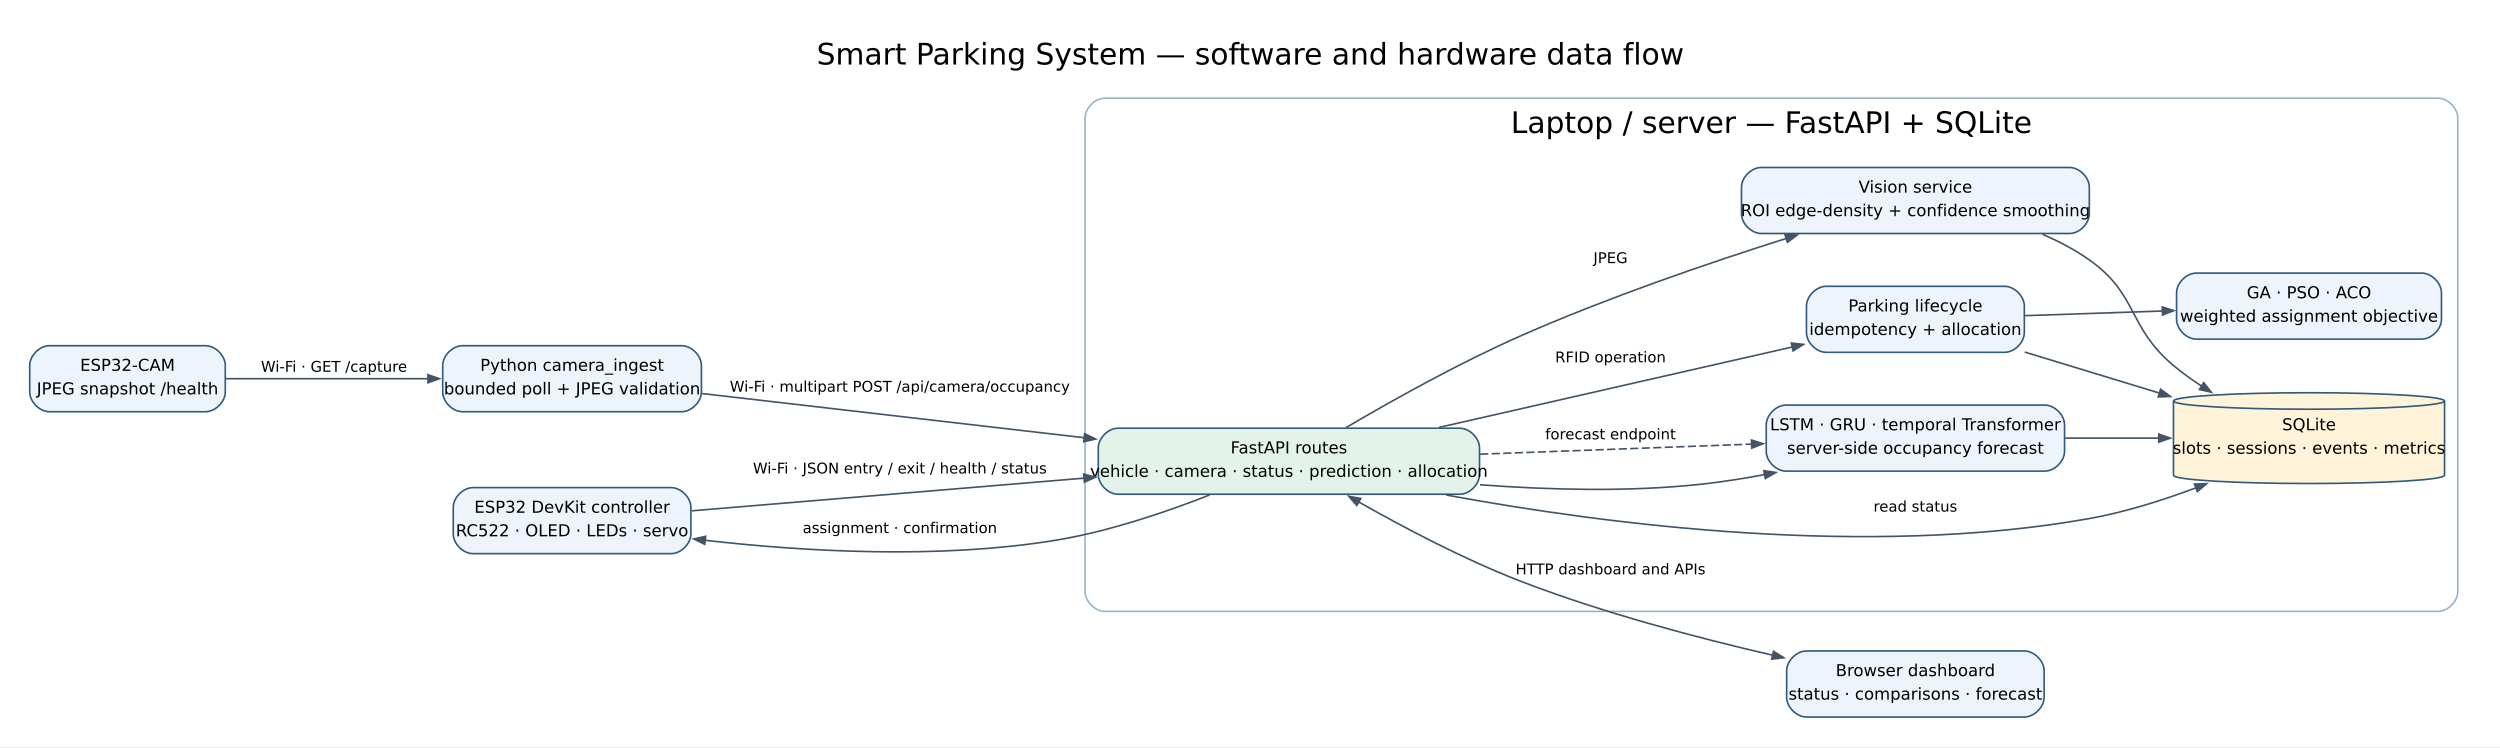
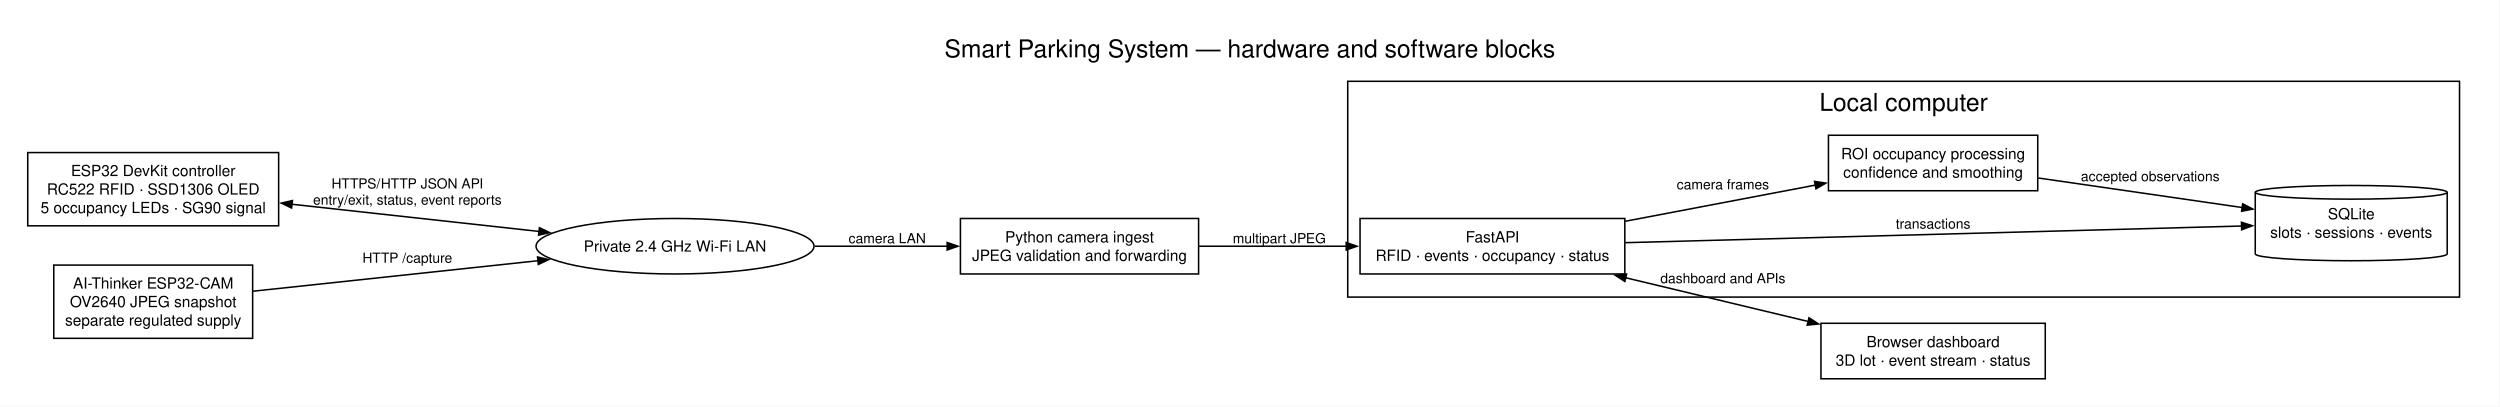
- <svg xmlns="http://www.w3.org/2000/svg" width="1515pt" height="453pt" viewBox="0.00 0.00 1515.00 453.00">
-   <g id="graph0" class="graph" transform="scale(1 1) rotate(0) translate(18 434.51)">
-     <polygon fill="white" stroke="none" points="-18,18 -18,-434.51 1497.4,-434.51 1497.4,18 -18,18" />
-     <text xml:space="preserve" text-anchor="middle" x="739.7" y="-395.41" font-family="DejaVu Sans" font-size="18.00">Smart Parking System — software and hardware data flow</text>
+ <svg xmlns="http://www.w3.org/2000/svg" width="1622pt" height="264pt" viewBox="0.00 0.00 1622.00 264.00">
+   <g id="graph0" class="graph" transform="scale(1 1) rotate(0) translate(18 245.75)">
+     <polygon fill="white" stroke="none" points="-18,18 -18,-245.75 1603.74,-245.75 1603.74,18 -18,18" />
+     <text xml:space="preserve" text-anchor="middle" x="792.87" y="-208.55" font-family="Helvetica,sans-Serif" font-size="16.00">Smart Parking System — hardware and software blocks</text>
    <g id="clust1" class="cluster">
-       <path fill="white" stroke="#97b4ca" d="M651.56,-64.01C651.56,-64.01 1459.4,-64.01 1459.4,-64.01 1465.4,-64.01 1471.4,-70.01 1471.4,-76.01 1471.4,-76.01 1471.4,-363.01 1471.4,-363.01 1471.4,-369.01 1465.4,-375.01 1459.4,-375.01 1459.4,-375.01 651.56,-375.01 651.56,-375.01 645.56,-375.01 639.56,-369.01 639.56,-363.01 639.56,-363.01 639.56,-76.01 639.56,-76.01 639.56,-70.01 645.56,-64.01 651.56,-64.01" />
-       <text xml:space="preserve" text-anchor="middle" x="1055.48" y="-353.91" font-family="DejaVu Sans" font-size="18.00">Laptop / server — FastAPI + SQLite</text>
+       <polygon fill="white" stroke="black" points="856.4,-53 856.4,-193 1577.74,-193 1577.74,-53 856.4,-53" />
+       <text xml:space="preserve" text-anchor="middle" x="1217.07" y="-173.8" font-family="Helvetica,sans-Serif" font-size="16.00">Local computer</text>
    </g>
    <g id="node1" class="node">
-       <path fill="#edf4fb" stroke="#315a7d" d="M106.53,-225.02C106.53,-225.02 12,-225.02 12,-225.02 6,-225.02 0,-219.02 0,-213.02 0,-213.02 0,-197 0,-197 0,-191 6,-185 12,-185 12,-185 106.53,-185 106.53,-185 112.53,-185 118.53,-191 118.53,-197 118.53,-197 118.53,-213.02 118.53,-213.02 118.53,-219.02 112.53,-225.02 106.53,-225.02" />
-       <text xml:space="preserve" text-anchor="middle" x="59.27" y="-209.76" font-family="DejaVu Sans" font-size="10.00">ESP32-CAM</text>
-       <text xml:space="preserve" text-anchor="middle" x="59.27" y="-195.51" font-family="DejaVu Sans" font-size="10.00">JPEG snapshot /health</text>
+       <polygon fill="none" stroke="black" points="162.78,-146.76 0,-146.76 0,-99.24 162.78,-99.24 162.78,-146.76" />
+       <text xml:space="preserve" text-anchor="middle" x="81.39" y="-131.5" font-family="Helvetica,sans-Serif" font-size="10.00">ESP32 DevKit controller</text>
+       <text xml:space="preserve" text-anchor="middle" x="81.39" y="-119.5" font-family="Helvetica,sans-Serif" font-size="10.00">RC522 RFID · SSD1306 OLED</text>
+       <text xml:space="preserve" text-anchor="middle" x="81.39" y="-107.5" font-family="Helvetica,sans-Serif" font-size="10.00">5 occupancy LEDs · SG90 signal</text>
+     </g>
+     <g id="node3" class="node">
+       <ellipse fill="none" stroke="black" cx="419.95" cy="-86" rx="90.17" ry="18" />
+       <text xml:space="preserve" text-anchor="middle" x="419.95" y="-82.5" font-family="Helvetica,sans-Serif" font-size="10.00">Private 2.4 GHz Wi-Fi LAN</text>
+     </g>
+     <g id="edge4" class="edge">
+       <path fill="none" stroke="black" d="M171.3,-113.23C220.89,-107.77 282.41,-101.01 331.72,-95.59" />
+       <polygon fill="black" stroke="black" points="171.2,-110.77 164.51,-113.97 171.73,-115.64 171.2,-110.77" />
+       <polygon fill="black" stroke="black" points="331.96,-98.03 338.65,-94.83 331.42,-93.16 331.96,-98.03" />
+       <text xml:space="preserve" text-anchor="middle" x="246.28" y="-123.48" font-family="Helvetica,sans-Serif" font-size="9.00">HTTPS/HTTP JSON API</text>
+       <text xml:space="preserve" text-anchor="middle" x="246.28" y="-112.98" font-family="Helvetica,sans-Serif" font-size="9.00">entry/exit, status, event reports</text>
    </g>
    <g id="node2" class="node">
-       <path fill="#edf4fb" stroke="#315a7d" d="M395.06,-225.02C395.06,-225.02 262.28,-225.02 262.28,-225.02 256.28,-225.02 250.28,-219.02 250.28,-213.02 250.28,-213.02 250.28,-197 250.28,-197 250.28,-191 256.28,-185 262.28,-185 262.28,-185 395.06,-185 395.06,-185 401.06,-185 407.06,-191 407.06,-197 407.06,-197 407.06,-213.02 407.06,-213.02 407.06,-219.02 401.06,-225.02 395.06,-225.02" />
-       <text xml:space="preserve" text-anchor="middle" x="328.67" y="-209.76" font-family="DejaVu Sans" font-size="10.00">Python camera_ingest</text>
-       <text xml:space="preserve" text-anchor="middle" x="328.67" y="-195.51" font-family="DejaVu Sans" font-size="10.00">bounded poll + JPEG validation</text>
+       <polygon fill="none" stroke="black" points="145.91,-73.76 16.88,-73.76 16.88,-26.24 145.91,-26.24 145.91,-73.76" />
+       <text xml:space="preserve" text-anchor="middle" x="81.39" y="-58.5" font-family="Helvetica,sans-Serif" font-size="10.00">AI-Thinker ESP32-CAM</text>
+       <text xml:space="preserve" text-anchor="middle" x="81.39" y="-46.5" font-family="Helvetica,sans-Serif" font-size="10.00">OV2640 JPEG snapshot</text>
+       <text xml:space="preserve" text-anchor="middle" x="81.39" y="-34.5" font-family="Helvetica,sans-Serif" font-size="10.00">separate regulated supply</text>
    </g>
-     <g id="edge9" class="edge">
-       <path fill="none" stroke="#425466" d="M118.95,-205.01C154.83,-205.01 201.37,-205.01 241.4,-205.01" />
-       <polygon fill="#425466" stroke="#425466" points="241.32,-207.46 248.32,-205.01 241.32,-202.56 241.32,-207.46" />
-       <text xml:space="preserve" text-anchor="middle" x="184.41" y="-209.21" font-family="DejaVu Sans" font-size="9.00">Wi-Fi · GET /capture</text>
+     <g id="edge5" class="edge">
+       <path fill="none" stroke="black" d="M146.09,-56.81C198.4,-62.41 273.05,-70.39 331.05,-76.6" />
+       <polygon fill="black" stroke="black" points="330.76,-79.03 337.98,-77.34 331.28,-74.16 330.76,-79.03" />
+       <text xml:space="preserve" text-anchor="middle" x="246.28" y="-75.28" font-family="Helvetica,sans-Serif" font-size="9.00">HTTP /capture</text>
+     </g>
+     <g id="node4" class="node">
+       <polygon fill="none" stroke="black" points="759.65,-104 605.12,-104 605.12,-68 759.65,-68 759.65,-104" />
+       <text xml:space="preserve" text-anchor="middle" x="682.38" y="-88.5" font-family="Helvetica,sans-Serif" font-size="10.00">Python camera ingest</text>
+       <text xml:space="preserve" text-anchor="middle" x="682.38" y="-76.5" font-family="Helvetica,sans-Serif" font-size="10.00">JPEG validation and forwarding</text>
+     </g>
+     <g id="edge6" class="edge">
+       <path fill="none" stroke="black" d="M510.58,-86C538.45,-86 569.07,-86 596.6,-86" />
+       <polygon fill="black" stroke="black" points="596.52,-88.45 603.52,-86 596.52,-83.55 596.52,-88.45" />
+       <text xml:space="preserve" text-anchor="middle" x="557.62" y="-87.95" font-family="Helvetica,sans-Serif" font-size="9.00">camera LAN</text>
    </g>
    <g id="node5" class="node">
-       <path fill="#e4f3e9" stroke="#315a7d" d="M866.59,-175.02C866.59,-175.02 659.56,-175.02 659.56,-175.02 653.56,-175.02 647.56,-169.02 647.56,-163.02 647.56,-163.02 647.56,-147 647.56,-147 647.56,-141 653.56,-135 659.56,-135 659.56,-135 866.59,-135 866.59,-135 872.59,-135 878.59,-141 878.59,-147 878.59,-147 878.59,-163.02 878.59,-163.02 878.59,-169.02 872.59,-175.02 866.59,-175.02" />
-       <text xml:space="preserve" text-anchor="middle" x="763.08" y="-159.76" font-family="DejaVu Sans" font-size="10.00">FastAPI routes</text>
-       <text xml:space="preserve" text-anchor="middle" x="763.08" y="-145.51" font-family="DejaVu Sans" font-size="10.00">vehicle · camera · status · prediction · allocation</text>
+       <polygon fill="none" stroke="black" points="1036.18,-104 864.4,-104 864.4,-68 1036.18,-68 1036.18,-104" />
+       <text xml:space="preserve" text-anchor="middle" x="950.29" y="-88.5" font-family="Helvetica,sans-Serif" font-size="10.00">FastAPI</text>
+       <text xml:space="preserve" text-anchor="middle" x="950.29" y="-76.5" font-family="Helvetica,sans-Serif" font-size="10.00">RFID · events · occupancy · status</text>
    </g>
-     <g id="edge10" class="edge">
-       <path fill="none" stroke="#425466" d="M407.47,-196.01C471.99,-188.55 564.87,-177.81 639.39,-169.2" />
-       <polygon fill="#425466" stroke="#425466" points="639.28,-171.68 645.96,-168.44 638.72,-166.81 639.28,-171.68" />
-       <text xml:space="preserve" text-anchor="middle" x="527.31" y="-197.13" font-family="DejaVu Sans" font-size="9.00">Wi-Fi · multipart POST /api/camera/occupancy</text>
-     </g>
-     <g id="node3" class="node">
-       <path fill="#edf4fb" stroke="#315a7d" d="M388.69,-139.02C388.69,-139.02 268.66,-139.02 268.66,-139.02 262.66,-139.02 256.66,-133.02 256.66,-127.02 256.66,-127.02 256.66,-111 256.66,-111 256.66,-105 262.66,-99 268.66,-99 268.66,-99 388.69,-99 388.69,-99 394.69,-99 400.69,-105 400.69,-111 400.69,-111 400.69,-127.02 400.69,-127.02 400.69,-133.02 394.69,-139.02 388.69,-139.02" />
-       <text xml:space="preserve" text-anchor="middle" x="328.67" y="-123.76" font-family="DejaVu Sans" font-size="10.00">ESP32 DevKit controller</text>
-       <text xml:space="preserve" text-anchor="middle" x="328.67" y="-109.51" font-family="DejaVu Sans" font-size="10.00">RC522 · OLED · LEDs · servo</text>
-     </g>
-     <g id="edge11" class="edge">
-       <path fill="none" stroke="#425466" d="M401.07,-124.95C465.64,-130.33 562.11,-138.36 639.08,-144.77" />
-       <polygon fill="#425466" stroke="#425466" points="638.73,-147.2 645.91,-145.34 639.13,-142.32 638.73,-147.2" />
-       <text xml:space="preserve" text-anchor="middle" x="527.31" y="-147.57" font-family="DejaVu Sans" font-size="9.00">Wi-Fi · JSON entry / exit / health / status</text>
-     </g>
-     <g id="node4" class="node">
-       <path fill="#edf4fb" stroke="#315a7d" d="M1208.75,-40.02C1208.75,-40.02 1076.72,-40.02 1076.72,-40.02 1070.72,-40.02 1064.72,-34.02 1064.72,-28.02 1064.72,-28.02 1064.72,-12 1064.72,-12 1064.72,-6 1070.72,0 1076.72,0 1076.72,0 1208.75,0 1208.75,0 1214.75,0 1220.75,-6 1220.75,-12 1220.75,-12 1220.75,-28.02 1220.75,-28.02 1220.75,-34.02 1214.75,-40.02 1208.75,-40.02" />
-       <text xml:space="preserve" text-anchor="middle" x="1142.73" y="-24.76" font-family="DejaVu Sans" font-size="10.00">Browser dashboard</text>
-       <text xml:space="preserve" text-anchor="middle" x="1142.73" y="-10.51" font-family="DejaVu Sans" font-size="10.00">status · comparisons · forecast</text>
-     </g>
-     <g id="edge12" class="edge">
-       <path fill="none" stroke="#425466" d="M714.98,-134.55C688.4,-124.11 654.25,-112.53 622.56,-107.26 551,-95.35 468.32,-100.35 409.1,-107.12" />
-       <polygon fill="#425466" stroke="#425466" points="409.07,-104.65 402.4,-107.9 409.64,-109.52 409.07,-104.65" />
-       <text xml:space="preserve" text-anchor="middle" x="527.31" y="-111.46" font-family="DejaVu Sans" font-size="9.00">assignment · confirmation</text>
-     </g>
-     <g id="edge13" class="edge">
-       <path fill="none" stroke="#425466" d="M805.09,-130.49C832.3,-115.02 869.2,-95.53 903.59,-82.26 952.95,-63.22 1010.27,-48.03 1056.31,-37.43" />
-       <polygon fill="#425466" stroke="#425466" points="804.21,-128.17 799.35,-133.78 806.64,-132.43 804.21,-128.17" />
-       <polygon fill="#425466" stroke="#425466" points="1056.72,-39.85 1063,-35.91 1055.63,-35.07 1056.72,-39.85" />
-       <text xml:space="preserve" text-anchor="middle" x="957.97" y="-86.46" font-family="DejaVu Sans" font-size="9.00">HTTP dashboard and APIs</text>
+     <g id="edge7" class="edge">
+       <path fill="none" stroke="black" d="M759.94,-86C789.8,-86 824.31,-86 855.63,-86" />
+       <polygon fill="black" stroke="black" points="855.43,-88.45 862.43,-86 855.43,-83.55 855.43,-88.45" />
+       <text xml:space="preserve" text-anchor="middle" x="812.02" y="-87.95" font-family="Helvetica,sans-Serif" font-size="9.00">multipart JPEG</text>
    </g>
    <g id="node6" class="node">
-       <path fill="#edf4fb" stroke="#315a7d" d="M1236.12,-333.02C1236.12,-333.02 1049.34,-333.02 1049.34,-333.02 1043.34,-333.02 1037.34,-327.02 1037.34,-321.02 1037.34,-321.02 1037.34,-305 1037.34,-305 1037.34,-299 1043.34,-293 1049.34,-293 1049.34,-293 1236.12,-293 1236.12,-293 1242.12,-293 1248.12,-299 1248.12,-305 1248.12,-305 1248.12,-321.02 1248.12,-321.02 1248.12,-327.02 1242.12,-333.02 1236.12,-333.02" />
-       <text xml:space="preserve" text-anchor="middle" x="1142.73" y="-317.76" font-family="DejaVu Sans" font-size="10.00">Vision service</text>
-       <text xml:space="preserve" text-anchor="middle" x="1142.73" y="-303.51" font-family="DejaVu Sans" font-size="10.00">ROI edge-density + confidence smoothing</text>
+       <path fill="none" stroke="black" d="M1569.74,-120.98C1569.74,-123.43 1541.83,-125.42 1507.47,-125.42 1473.12,-125.42 1445.21,-123.43 1445.21,-120.98 1445.21,-120.98 1445.21,-81.02 1445.21,-81.02 1445.21,-78.57 1473.12,-76.58 1507.47,-76.58 1541.83,-76.58 1569.74,-78.57 1569.74,-81.02 1569.74,-81.02 1569.74,-120.98 1569.74,-120.98" />
+       <path fill="none" stroke="black" d="M1569.74,-120.98C1569.74,-118.53 1541.83,-116.54 1507.47,-116.54 1473.12,-116.54 1445.21,-118.53 1445.21,-120.98" />
+       <text xml:space="preserve" text-anchor="middle" x="1507.47" y="-103.5" font-family="Helvetica,sans-Serif" font-size="10.00">SQLite</text>
+       <text xml:space="preserve" text-anchor="middle" x="1507.47" y="-91.5" font-family="Helvetica,sans-Serif" font-size="10.00">slots · sessions · events</text>
    </g>
    <g id="edge1" class="edge">
-       <path fill="none" stroke="#425466" d="M797.67,-175.38C825.44,-191.71 866.24,-214.54 903.59,-231.01 956.07,-254.14 1017.29,-275.1 1064.51,-290.03" />
-       <polygon fill="#425466" stroke="#425466" points="1063.7,-292.35 1071.12,-292.11 1065.17,-287.67 1063.7,-292.35" />
-       <text xml:space="preserve" text-anchor="middle" x="957.97" y="-275.07" font-family="DejaVu Sans" font-size="9.00">JPEG</text>
+       <path fill="none" stroke="black" d="M1036.52,-88.3C1146.2,-91.27 1334.72,-96.36 1436.47,-99.11" />
+       <polygon fill="black" stroke="black" points="1436.26,-101.55 1443.33,-99.29 1436.39,-96.66 1436.26,-101.55" />
+       <text xml:space="preserve" text-anchor="middle" x="1236.19" y="-97.43" font-family="Helvetica,sans-Serif" font-size="9.00">transactions</text>
    </g>
    <g id="node7" class="node">
-       <path fill="#edf4fb" stroke="#315a7d" d="M1196.75,-261.02C1196.75,-261.02 1088.72,-261.02 1088.72,-261.02 1082.72,-261.02 1076.72,-255.02 1076.72,-249.02 1076.72,-249.02 1076.72,-233 1076.72,-233 1076.72,-227 1082.72,-221 1088.72,-221 1088.72,-221 1196.75,-221 1196.75,-221 1202.75,-221 1208.75,-227 1208.75,-233 1208.75,-233 1208.75,-249.02 1208.75,-249.02 1208.75,-255.02 1202.75,-261.02 1196.75,-261.02" />
-       <text xml:space="preserve" text-anchor="middle" x="1142.73" y="-245.76" font-family="DejaVu Sans" font-size="10.00">Parking lifecycle</text>
-       <text xml:space="preserve" text-anchor="middle" x="1142.73" y="-231.51" font-family="DejaVu Sans" font-size="10.00">idempotency + allocation</text>
+       <polygon fill="none" stroke="black" points="1304.08,-158 1168.3,-158 1168.3,-122 1304.08,-122 1304.08,-158" />
+       <text xml:space="preserve" text-anchor="middle" x="1236.19" y="-142.5" font-family="Helvetica,sans-Serif" font-size="10.00">ROI occupancy processing</text>
+       <text xml:space="preserve" text-anchor="middle" x="1236.19" y="-130.5" font-family="Helvetica,sans-Serif" font-size="10.00">confidence and smoothing</text>
    </g>
    <g id="edge2" class="edge">
-       <path fill="none" stroke="#425466" d="M854.05,-175.5C919.51,-190.41 1007.04,-210.34 1068.29,-224.29" />
-       <polygon fill="#425466" stroke="#425466" points="1067.53,-226.63 1074.9,-225.79 1068.62,-221.85 1067.53,-226.63" />
-       <text xml:space="preserve" text-anchor="middle" x="957.97" y="-214.94" font-family="DejaVu Sans" font-size="9.00">RFID operation</text>
+       <path fill="none" stroke="black" d="M1036.47,-102.2C1075.81,-109.68 1122.12,-118.49 1160.13,-125.72" />
+       <polygon fill="black" stroke="black" points="1159.29,-128.06 1166.62,-126.96 1160.2,-123.24 1159.29,-128.06" />
+       <text xml:space="preserve" text-anchor="middle" x="1099.8" y="-122.94" font-family="Helvetica,sans-Serif" font-size="9.00">camera frames</text>
    </g>
-     <g id="node9" class="node">
-       <path fill="#edf4fb" stroke="#315a7d" d="M1221.12,-189.02C1221.12,-189.02 1064.34,-189.02 1064.34,-189.02 1058.34,-189.02 1052.34,-183.02 1052.34,-177.02 1052.34,-177.02 1052.34,-161 1052.34,-161 1052.34,-155 1058.34,-149 1064.34,-149 1064.34,-149 1221.12,-149 1221.12,-149 1227.12,-149 1233.12,-155 1233.12,-161 1233.12,-161 1233.12,-177.02 1233.12,-177.02 1233.12,-183.02 1227.12,-189.02 1221.12,-189.02" />
-       <text xml:space="preserve" text-anchor="middle" x="1142.73" y="-173.76" font-family="DejaVu Sans" font-size="10.00">LSTM · GRU · temporal Transformer</text>
-       <text xml:space="preserve" text-anchor="middle" x="1142.73" y="-159.51" font-family="DejaVu Sans" font-size="10.00">server-side occupancy forecast</text>
-     </g>
-     <g id="edge4" class="edge">
-       <path fill="none" stroke="#425466" d="M878.91,-140.75C920.96,-137.58 968.88,-136.36 1012.34,-141.01 1025.11,-142.38 1038.48,-144.48 1051.57,-146.94" />
-       <polygon fill="#425466" stroke="#425466" points="1050.85,-149.29 1058.19,-148.22 1051.78,-144.48 1050.85,-149.29" />
-     </g>
-     <g id="edge14" class="edge">
-       <path fill="none" stroke="#425466" stroke-dasharray="5,2" d="M878.92,-159.27C931.55,-161.22 993.28,-163.51 1043.68,-165.38" />
-       <polygon fill="#425466" stroke="#425466" points="1043.39,-167.82 1050.48,-165.63 1043.57,-162.92 1043.39,-167.82" />
-       <text xml:space="preserve" text-anchor="middle" x="957.97" y="-168.28" font-family="DejaVu Sans" font-size="9.00">forecast endpoint</text>
-     </g>
-     <g id="node10" class="node">
-       <path fill="#fff4d9" stroke="#315a7d" d="M1463.4,-191.52C1463.4,-194.28 1426.58,-196.52 1381.26,-196.52 1335.94,-196.52 1299.12,-194.28 1299.12,-191.52 1299.12,-191.52 1299.12,-146.5 1299.12,-146.5 1299.12,-143.74 1335.94,-141.5 1381.26,-141.5 1426.58,-141.5 1463.4,-143.74 1463.4,-146.5 1463.4,-146.5 1463.4,-191.52 1463.4,-191.52" />
-       <path fill="none" stroke="#315a7d" d="M1463.4,-191.52C1463.4,-188.76 1426.58,-186.52 1381.26,-186.52 1335.94,-186.52 1299.12,-188.76 1299.12,-191.52" />
-       <text xml:space="preserve" text-anchor="middle" x="1381.26" y="-173.76" font-family="DejaVu Sans" font-size="10.00">SQLite</text>
-       <text xml:space="preserve" text-anchor="middle" x="1381.26" y="-159.51" font-family="DejaVu Sans" font-size="10.00">slots · sessions · events · metrics</text>
+     <g id="node8" class="node">
+       <polygon fill="none" stroke="black" points="1308.96,-36 1163.43,-36 1163.43,0 1308.96,0 1308.96,-36" />
+       <text xml:space="preserve" text-anchor="middle" x="1236.19" y="-20.5" font-family="Helvetica,sans-Serif" font-size="10.00">Browser dashboard</text>
+       <text xml:space="preserve" text-anchor="middle" x="1236.19" y="-8.5" font-family="Helvetica,sans-Serif" font-size="10.00">3D lot · event stream · status</text>
    </g>
    <g id="edge8" class="edge">
-       <path fill="none" stroke="#425466" d="M858.5,-134.52C956.59,-116.43 1114.17,-96.34 1248.12,-120.26 1269.78,-124.13 1292.55,-131.3 1312.96,-138.98" />
-       <polygon fill="#425466" stroke="#425466" points="1311.84,-141.17 1319.25,-141.4 1313.6,-136.6 1311.84,-141.17" />
-       <text xml:space="preserve" text-anchor="middle" x="1142.73" y="-124.46" font-family="DejaVu Sans" font-size="9.00">read status</text>
-     </g>
-     <g id="edge5" class="edge">
-       <path fill="none" stroke="#425466" d="M1219.81,-292.53C1229.78,-288.22 1239.51,-283.09 1248.12,-277.01 1277.83,-256.02 1271.24,-236.37 1299.12,-213.01 1304.42,-208.57 1310.23,-204.38 1316.24,-200.48" />
-       <polygon fill="#425466" stroke="#425466" points="1317.44,-202.62 1322.08,-196.83 1314.84,-198.46 1317.44,-202.62" />
-     </g>
-     <g id="node8" class="node">
-       <path fill="#edf4fb" stroke="#315a7d" d="M1449.53,-269.02C1449.53,-269.02 1313,-269.02 1313,-269.02 1307,-269.02 1301,-263.02 1301,-257.02 1301,-257.02 1301,-241 1301,-241 1301,-235 1307,-229 1313,-229 1313,-229 1449.53,-229 1449.53,-229 1455.53,-229 1461.53,-235 1461.53,-241 1461.53,-241 1461.53,-257.02 1461.53,-257.02 1461.53,-263.02 1455.53,-269.02 1449.53,-269.02" />
-       <text xml:space="preserve" text-anchor="middle" x="1381.26" y="-253.76" font-family="DejaVu Sans" font-size="10.00">GA · PSO · ACO</text>
-       <text xml:space="preserve" text-anchor="middle" x="1381.26" y="-239.51" font-family="DejaVu Sans" font-size="10.00">weighted assignment objective</text>
+       <path fill="none" stroke="black" d="M1036.74,-65.53C1074.3,-56.54 1118.18,-46.03 1155.12,-37.18" />
+       <polygon fill="black" stroke="black" points="1036.2,-63.14 1029.97,-67.16 1037.34,-67.91 1036.2,-63.14" />
+       <polygon fill="black" stroke="black" points="1155.66,-39.57 1161.9,-35.56 1154.52,-34.8 1155.66,-39.57" />
+       <text xml:space="preserve" text-anchor="middle" x="1099.8" y="-62.04" font-family="Helvetica,sans-Serif" font-size="9.00">dashboard and APIs</text>
    </g>
    <g id="edge3" class="edge">
-       <path fill="none" stroke="#425466" d="M1208.99,-243.22C1234.76,-244.09 1264.78,-245.1 1292.41,-246.04" />
-       <polygon fill="#425466" stroke="#425466" points="1292.31,-248.49 1299.39,-246.27 1292.48,-243.59 1292.31,-248.49" />
-     </g>
-     <g id="edge6" class="edge">
-       <path fill="none" stroke="#425466" d="M1208.99,-221.15C1234.25,-213.45 1263.59,-204.53 1290.76,-196.25" />
-       <polygon fill="#425466" stroke="#425466" points="1291.31,-198.65 1297.29,-194.26 1289.88,-193.96 1291.31,-198.65" />
-     </g>
-     <g id="edge7" class="edge">
-       <path fill="none" stroke="#425466" d="M1233.49,-169.01C1252.08,-169.01 1271.66,-169.01 1290.26,-169.01" />
-       <polygon fill="#425466" stroke="#425466" points="1290.21,-171.46 1297.21,-169.01 1290.21,-166.56 1290.21,-171.46" />
+       <path fill="none" stroke="black" d="M1304.45,-130.26C1344.82,-124.41 1396.08,-116.99 1436.86,-111.08" />
+       <polygon fill="black" stroke="black" points="1437.06,-113.53 1443.64,-110.1 1436.36,-108.68 1437.06,-113.53" />
+       <text xml:space="preserve" text-anchor="middle" x="1377.08" y="-128.22" font-family="Helvetica,sans-Serif" font-size="9.00">accepted observations</text>
    </g>
  </g>
</svg>
